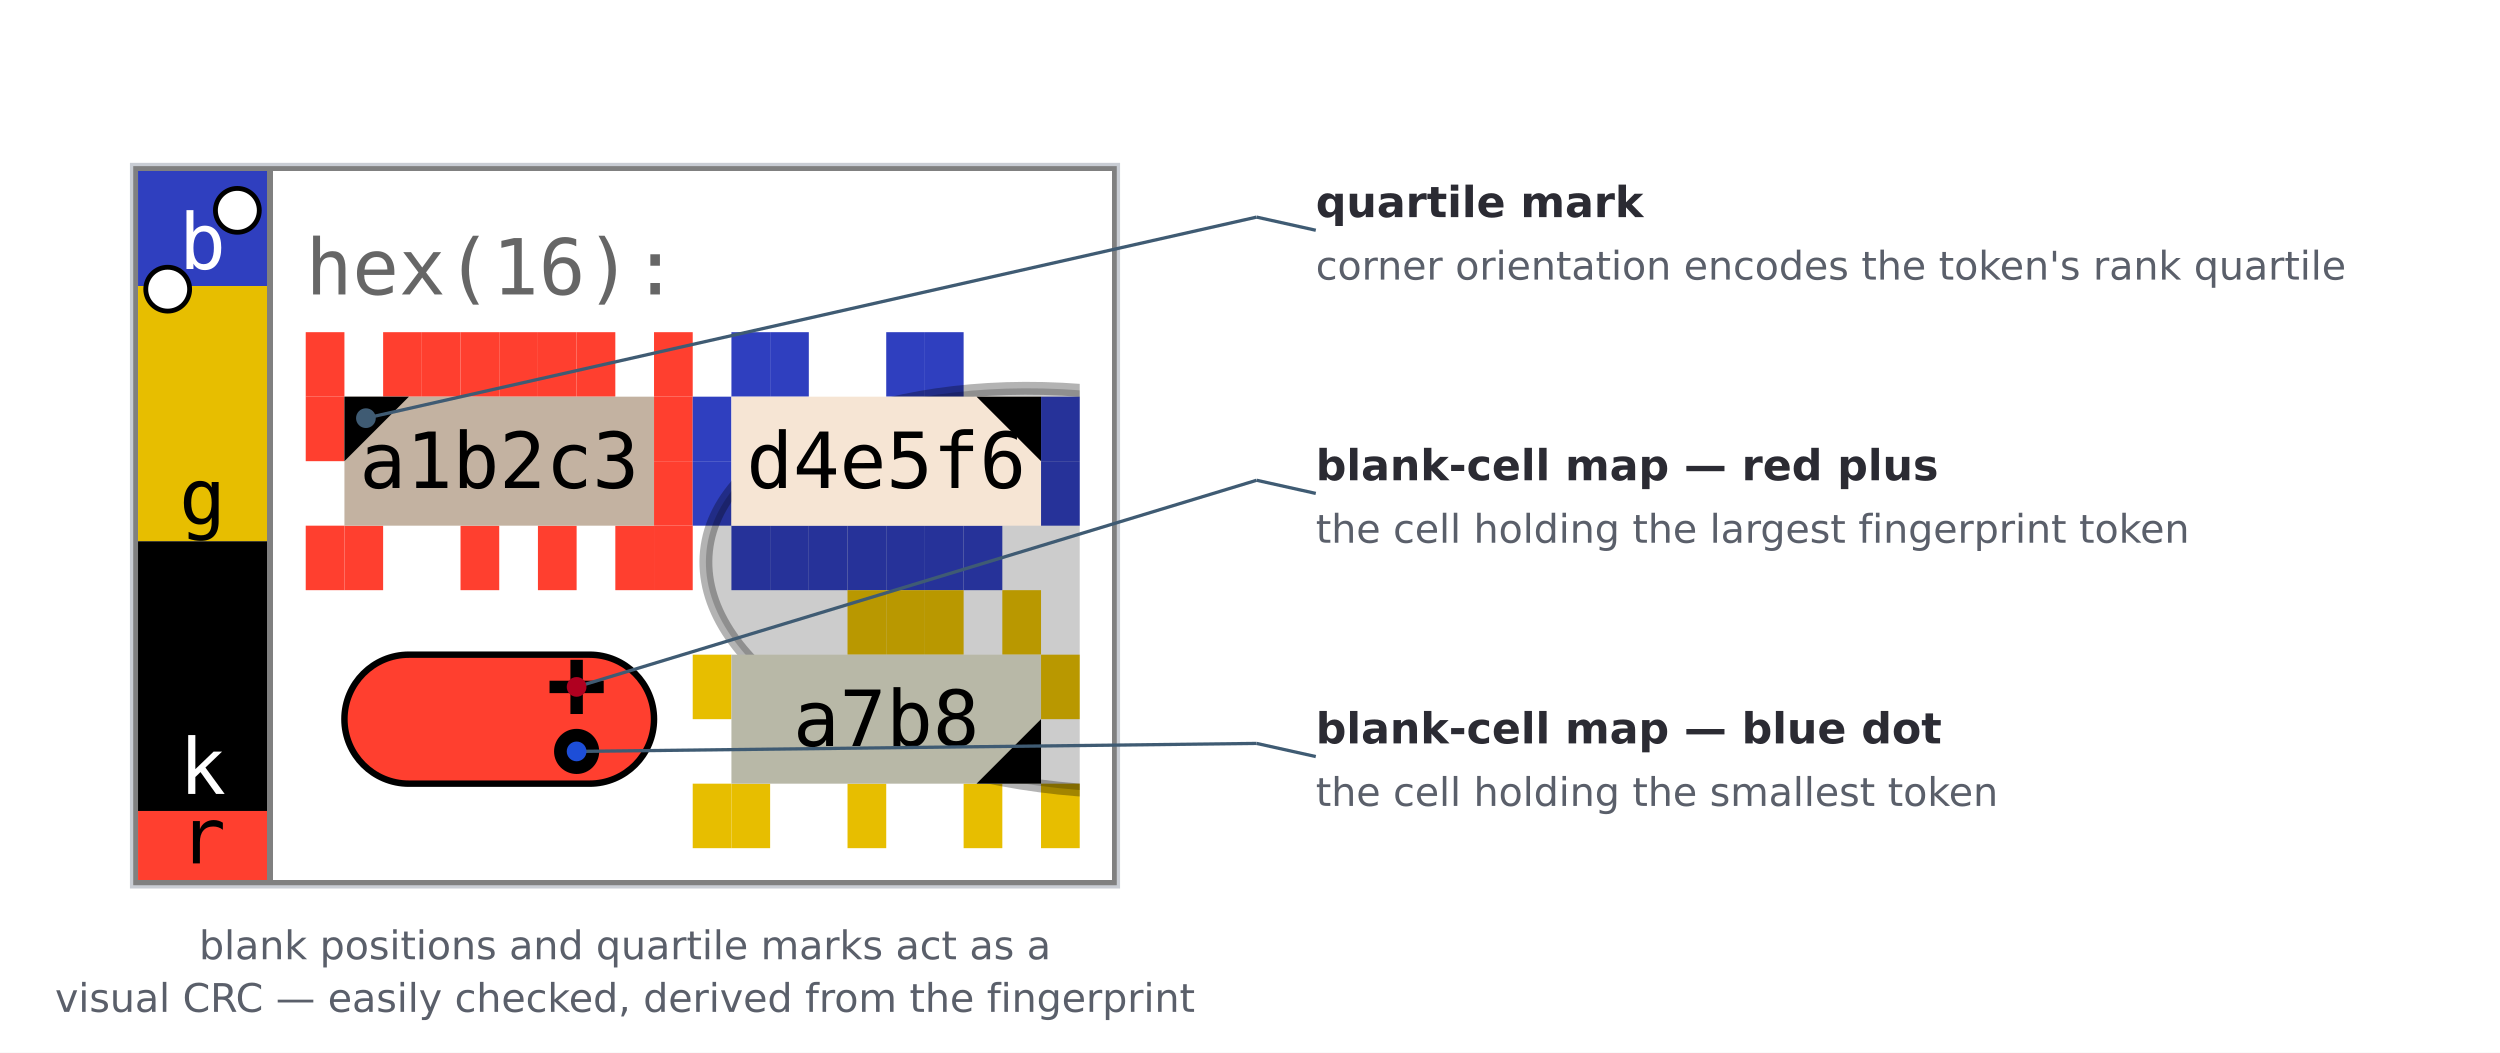
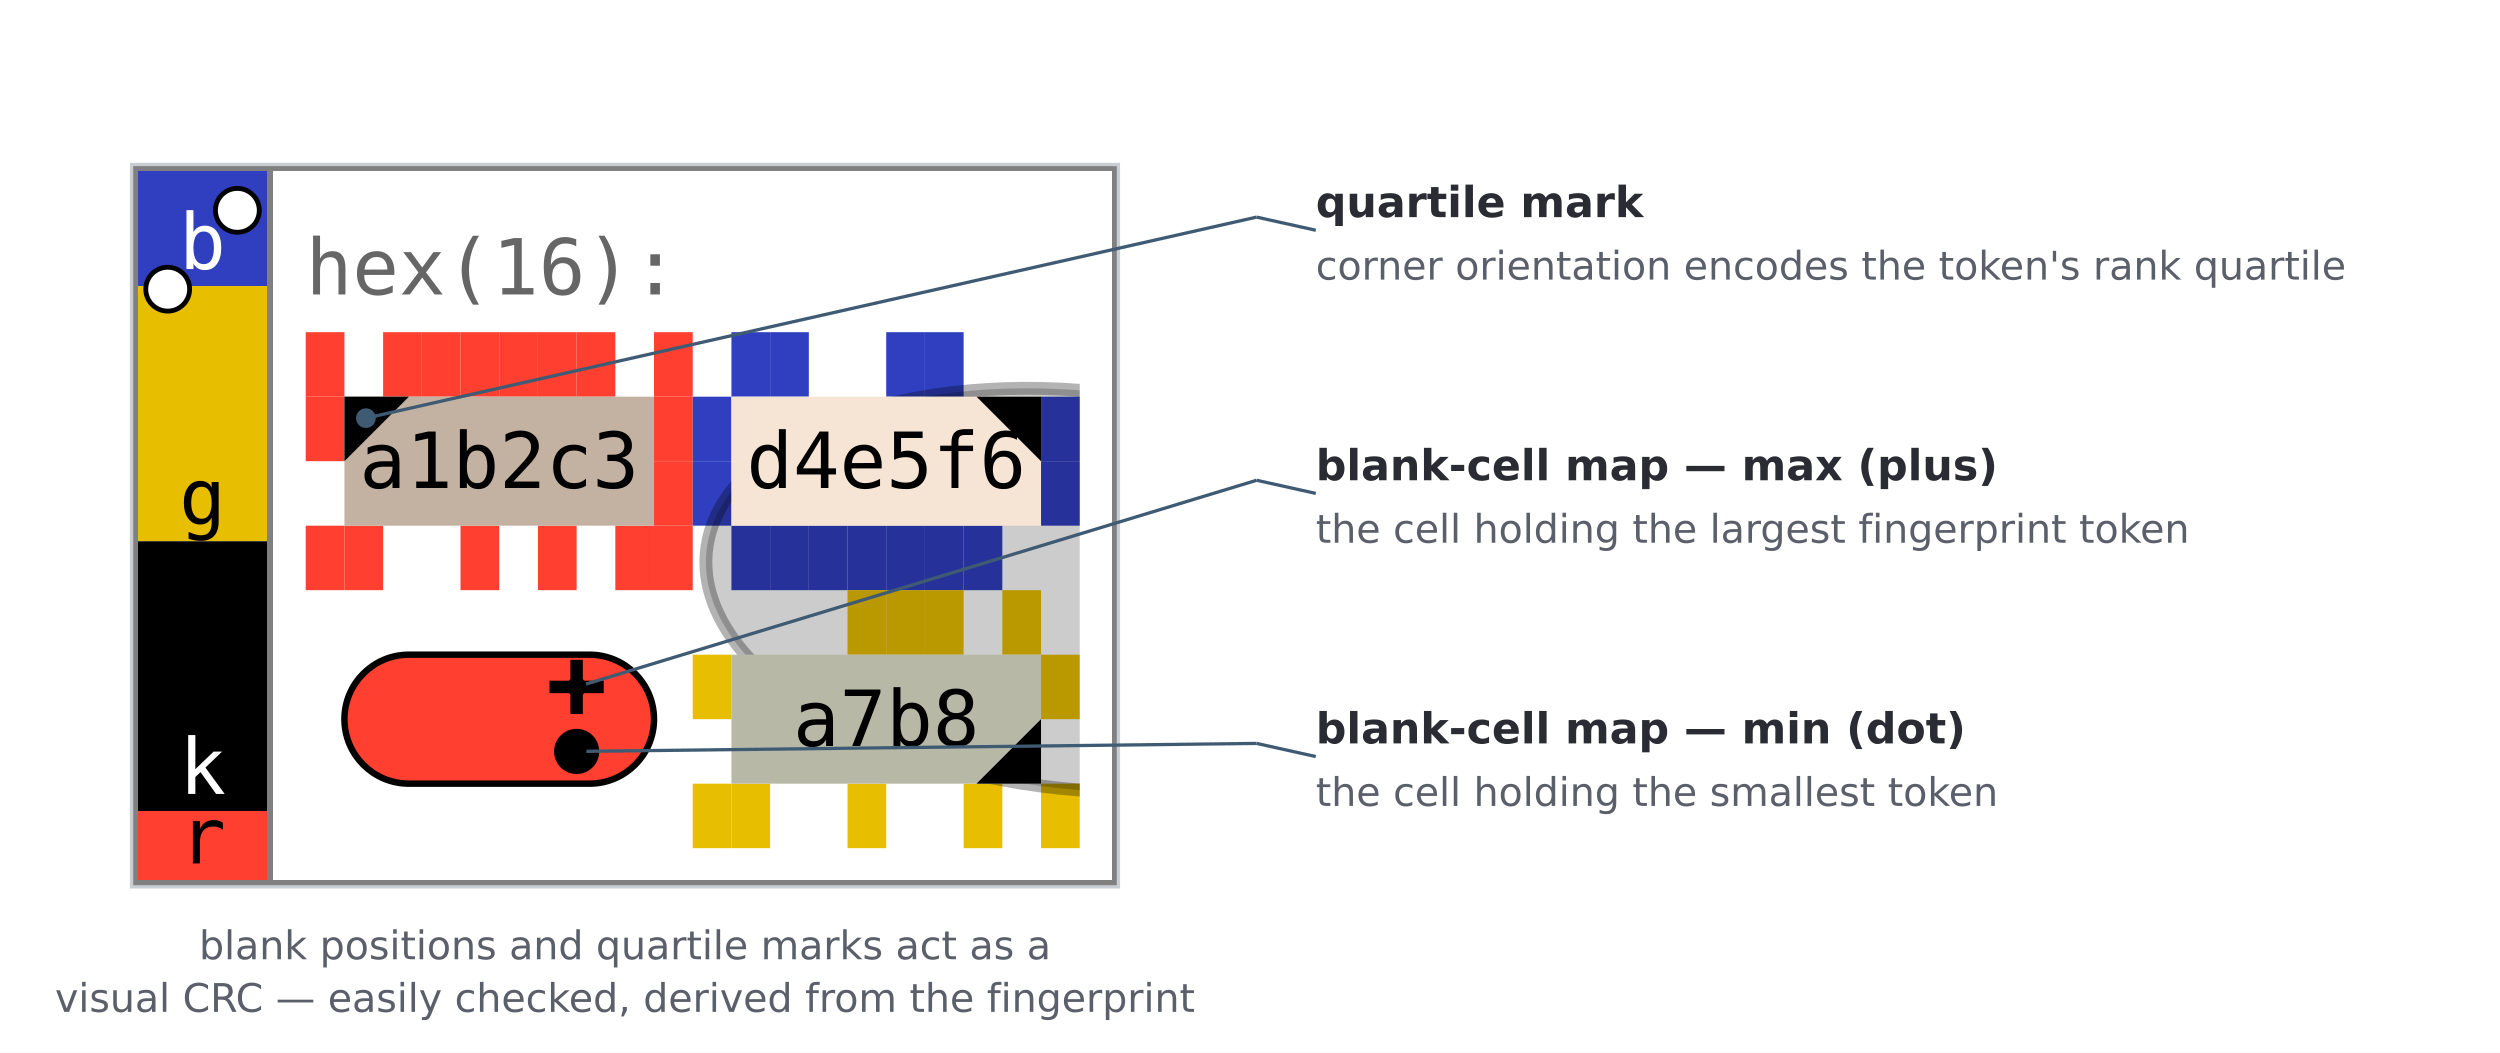
<svg xmlns="http://www.w3.org/2000/svg" width="760.00" height="320.00" viewBox="0 0 760.00 320.00" font-family="'DejaVu Sans', 'Bitstream Vera Sans', Verdana, sans-serif" data-spec-version="v10" data-generator="scripts/spec_figures.py">
  <rect x="0.00" y="0.00" width="760.00" height="320.00" fill="#ffffff" stroke="none" stroke-width="1.0" />
  <svg x="40.00" y="50.00" width="300.00" height="219.61" viewBox="0.000 0.000 153.000 112.000">
    <defs>
      <clipPath id="grid-clip-b2befddfcc66b255-2x2">
        <rect x="27.0" y="26.0" width="120.0" height="80.0" />
      </clipPath>
    </defs>
    <rect x="0" y="0" width="153.0" height="112.0" fill="#ffffff" />
    <g data-channel="grid">
      <rect x="27.0" y="26.0" width="120.0" height="80.0" fill="#ffffff" />
      <g>
        <rect x="27.0" y="26.0" width="6.0" height="10.0" fill="#ff3f2f" />
        <rect x="39.0" y="26.0" width="6.0" height="10.0" fill="#ff3f2f" />
        <rect x="45.0" y="26.0" width="6.0" height="10.0" fill="#ff3f2f" />
        <rect x="51.0" y="26.0" width="6.0" height="10.0" fill="#ff3f2f" />
        <rect x="57.0" y="26.0" width="6.0" height="10.0" fill="#ff3f2f" />
        <rect x="63.0" y="26.0" width="6.0" height="10.0" fill="#ff3f2f" />
        <rect x="69.0" y="26.0" width="6.0" height="10.0" fill="#ff3f2f" />
        <rect x="81.0" y="26.0" width="6.0" height="10.0" fill="#ff3f2f" />
        <rect x="81.0" y="36.0" width="6.0" height="10.0" fill="#ff3f2f" />
        <rect x="81.0" y="46.0" width="6.0" height="10.0" fill="#ff3f2f" />
        <rect x="81.0" y="56.0" width="6.0" height="10.0" fill="#ff3f2f" />
        <rect x="75.0" y="56.0" width="6.0" height="10.0" fill="#ff3f2f" />
        <rect x="63.0" y="56.0" width="6.0" height="10.0" fill="#ff3f2f" />
        <rect x="51.0" y="56.0" width="6.0" height="10.0" fill="#ff3f2f" />
        <rect x="33.0" y="56.0" width="6.0" height="10.0" fill="#ff3f2f" />
        <rect x="27.0" y="56.0" width="6.0" height="10.0" fill="#ff3f2f" />
        <rect x="27.0" y="36.0" width="6.0" height="10.0" fill="#ff3f2f" />
        <rect x="93.0" y="26.0" width="6.0" height="10.0" fill="#2f3fbf" />
        <rect x="99.0" y="26.0" width="6.0" height="10.0" fill="#2f3fbf" />
        <rect x="117.0" y="26.0" width="6.0" height="10.0" fill="#2f3fbf" />
        <rect x="123.0" y="26.0" width="6.0" height="10.0" fill="#2f3fbf" />
        <rect x="141.0" y="36.0" width="6.0" height="10.0" fill="#2f3fbf" />
        <rect x="141.0" y="46.0" width="6.0" height="10.0" fill="#2f3fbf" />
        <rect x="129.0" y="56.0" width="6.0" height="10.0" fill="#2f3fbf" />
        <rect x="123.0" y="56.0" width="6.0" height="10.0" fill="#2f3fbf" />
        <rect x="117.0" y="56.0" width="6.0" height="10.0" fill="#2f3fbf" />
        <rect x="111.0" y="56.0" width="6.0" height="10.0" fill="#2f3fbf" />
        <rect x="105.0" y="56.0" width="6.0" height="10.0" fill="#2f3fbf" />
        <rect x="99.0" y="56.0" width="6.0" height="10.0" fill="#2f3fbf" />
        <rect x="93.0" y="56.0" width="6.0" height="10.0" fill="#2f3fbf" />
        <rect x="87.0" y="46.0" width="6.0" height="10.0" fill="#2f3fbf" />
        <rect x="87.0" y="36.0" width="6.0" height="10.0" fill="#2f3fbf" />
        <rect x="111.0" y="66.0" width="6.0" height="10.0" fill="#e7be00" />
        <rect x="117.0" y="66.0" width="6.0" height="10.0" fill="#e7be00" />
        <rect x="123.0" y="66.0" width="6.0" height="10.0" fill="#e7be00" />
        <rect x="135.0" y="66.0" width="6.0" height="10.0" fill="#e7be00" />
        <rect x="141.0" y="76.0" width="6.0" height="10.0" fill="#e7be00" />
        <rect x="141.0" y="96.0" width="6.0" height="10.0" fill="#e7be00" />
        <rect x="129.0" y="96.0" width="6.0" height="10.0" fill="#e7be00" />
        <rect x="111.0" y="96.0" width="6.0" height="10.0" fill="#e7be00" />
        <rect x="93.0" y="96.0" width="6.0" height="10.0" fill="#e7be00" />
        <rect x="87.0" y="96.0" width="6.0" height="10.0" fill="#e7be00" />
        <rect x="87.0" y="76.0" width="6.0" height="10.0" fill="#e7be00" />
      </g>
      <g clip-path="url(#grid-clip-b2befddfcc66b255-2x2)" data-channel="ellipse" data-ellipse-anchor-x="147.0" data-ellipse-anchor-y="66.0" data-ellipse-rx="30.86382996324338" data-ellipse-ry="58.18590894709817" data-ellipse-rotation-deg="96.0">
        <ellipse cx="147.0" cy="66.0" rx="30.864" ry="58.186" transform="rotate(96.0 147.0 66.0)" fill="#000000" stroke="#000000" fill-opacity="0.2" stroke-opacity="0.3" stroke-width="2.0" />
      </g>
      <g>
        <g data-channel="cell" data-cell-index="0" data-cell-row="0" data-cell-col="0" data-cell-quartile="1">
          <rect x="33.0" y="36.0" width="48.0" height="20.0" fill="#c3b2a1" />
          <text x="57.0" y="46.0" fill="#000000" style="font-family: &quot;JetBrains Mono&quot;, &quot;Menlo&quot;, &quot;Consolas&quot;, &quot;DejaVu Sans Mono&quot;, &quot;Liberation Mono&quot;, &quot;Roboto Mono&quot;, &quot;Noto Sans Mono&quot;, monospace; font-size: 12.0px;" text-anchor="middle" dominant-baseline="central">a1b2c3</text>
          <polygon points="33.0,36.0 43.0,36.0 33.0,46.0" fill="#000000" />
        </g>
        <g data-channel="cell" data-cell-index="1" data-cell-row="0" data-cell-col="1" data-cell-quartile="2">
          <rect x="93.0" y="36.0" width="48.0" height="20.0" fill="#f6e5d4" />
          <text x="117.0" y="46.0" fill="#000000" style="font-family: &quot;JetBrains Mono&quot;, &quot;Menlo&quot;, &quot;Consolas&quot;, &quot;DejaVu Sans Mono&quot;, &quot;Liberation Mono&quot;, &quot;Roboto Mono&quot;, &quot;Noto Sans Mono&quot;, monospace; font-size: 12.0px;" text-anchor="middle" dominant-baseline="central">d4e5f6</text>
          <polygon points="141.0,36.0 131.0,36.0 141.0,46.0" fill="#000000" />
        </g>
        <g data-channel="cell" data-cell-index="2" data-cell-row="1" data-cell-col="0" data-cell-blank="true" data-cell-blank-map="true">
          <rect x="33.0" y="76.0" width="48.0" height="20.0" rx="10.0" ry="10.0" fill="#ff3f2f" stroke="#000000" stroke-width="1" />
          <circle cx="69.0" cy="91.0" r="3.5" fill="#000000" data-blank-map-min="1,1" />
          <path d="M 64.8,81.0 H 73.2 M 69.0,76.8 V 85.2" fill="none" stroke="#000000" stroke-width="1.925" stroke-linecap="butt" data-blank-map-max="0,1" />
        </g>
        <g data-channel="cell" data-cell-index="3" data-cell-row="1" data-cell-col="1" data-cell-quartile="3">
          <rect x="93.0" y="76.0" width="48.0" height="20.0" fill="#b8b8a7" />
          <text x="117.0" y="86.0" fill="#000000" style="font-family: &quot;JetBrains Mono&quot;, &quot;Menlo&quot;, &quot;Consolas&quot;, &quot;DejaVu Sans Mono&quot;, &quot;Liberation Mono&quot;, &quot;Roboto Mono&quot;, &quot;Noto Sans Mono&quot;, monospace; font-size: 12.0px;" text-anchor="middle" dominant-baseline="central">a7b8</text>
          <polygon points="141.0,96.0 141.0,86.0 131.0,96.0" fill="#000000" />
        </g>
      </g>
    </g>
    <g data-channel="color-bar" data-bar-slots="9" data-bar-marker-left="1" data-bar-marker-right="0">
      <g data-color-bar-rank="0" data-color-bar-band="B">
        <rect x="1" y="1" width="20.0" height="17.843" fill="#2f3fbf" />
        <text x="11.0" y="16.203" fill="#ffffff" style="font-family: &quot;JetBrains Mono&quot;, &quot;Menlo&quot;, &quot;Consolas&quot;, &quot;DejaVu Sans Mono&quot;, &quot;Liberation Mono&quot;, &quot;Roboto Mono&quot;, &quot;Noto Sans Mono&quot;, monospace; font-size: 12.0px;" text-anchor="middle" data-color-bar-letter="true">b</text>
      </g>
      <g data-color-bar-rank="1" data-color-bar-band="G">
        <rect x="1" y="18.843" width="20.0" height="39.573" fill="#e7be00" />
        <text x="11.0" y="55.776" fill="#000000" style="font-family: &quot;JetBrains Mono&quot;, &quot;Menlo&quot;, &quot;Consolas&quot;, &quot;DejaVu Sans Mono&quot;, &quot;Liberation Mono&quot;, &quot;Roboto Mono&quot;, &quot;Noto Sans Mono&quot;, monospace; font-size: 12.0px;" text-anchor="middle" data-color-bar-letter="true">g</text>
      </g>
      <g data-color-bar-rank="2" data-color-bar-band="K">
        <rect x="1" y="58.416" width="20.0" height="41.817" fill="#000000" />
        <text x="11.0" y="97.593" fill="#ffffff" style="font-family: &quot;JetBrains Mono&quot;, &quot;Menlo&quot;, &quot;Consolas&quot;, &quot;DejaVu Sans Mono&quot;, &quot;Liberation Mono&quot;, &quot;Roboto Mono&quot;, &quot;Noto Sans Mono&quot;, monospace; font-size: 12.0px;" text-anchor="middle" data-color-bar-letter="true">k</text>
      </g>
      <g data-color-bar-rank="3" data-color-bar-band="R">
        <rect x="1" y="100.233" width="20.0" height="10.767" fill="#ff3f2f" />
        <text x="11.0" y="108.36" fill="#000000" style="font-family: &quot;JetBrains Mono&quot;, &quot;Menlo&quot;, &quot;Consolas&quot;, &quot;DejaVu Sans Mono&quot;, &quot;Liberation Mono&quot;, &quot;Roboto Mono&quot;, &quot;Noto Sans Mono&quot;, monospace; font-size: 12.0px;" text-anchor="middle" data-color-bar-letter="true">r</text>
      </g>
      <circle cx="5.6" cy="19.333" r="3.4" fill="#ffffff" stroke="#000000" stroke-width="0.75" data-bar-marker="left" />
      <circle cx="16.4" cy="7.111" r="3.4" fill="#ffffff" stroke="#000000" stroke-width="0.75" data-bar-marker="right" />
    </g>
    <g data-channel="label-top">
      <text x="27.0" y="16.0" fill="#666666" style="font-family: &quot;JetBrains Mono&quot;, &quot;Menlo&quot;, &quot;Consolas&quot;, &quot;DejaVu Sans Mono&quot;, &quot;Liberation Mono&quot;, &quot;Roboto Mono&quot;, &quot;Noto Sans Mono&quot;, monospace; font-size: 12.0px;" dominant-baseline="central">hex(16):</text>
    </g>
    <line x1="0" y1="0.5" x2="153.0" y2="0.5" stroke="#808080" stroke-width="1" shape-rendering="crispEdges" />
    <line x1="152.5" y1="0" x2="152.5" y2="112.0" stroke="#808080" stroke-width="1" shape-rendering="crispEdges" />
    <line x1="0" y1="111.5" x2="153.0" y2="111.5" stroke="#808080" stroke-width="1" shape-rendering="crispEdges" />
    <line x1="0.5" y1="0" x2="0.5" y2="112.0" stroke="#808080" stroke-width="1" shape-rendering="crispEdges" />
    <line x1="21.5" y1="0" x2="21.5" y2="112.0" stroke="#808080" stroke-width="1" shape-rendering="crispEdges" />
  </svg>
  <rect x="40.00" y="50.00" width="300.00" height="219.61" fill="none" stroke="#c9cdd4" stroke-width="1" />
  <line x1="111.24" y1="127.12" x2="382.00" y2="66.00" stroke="#3f5b73" stroke-width="1.0" />
  <line x1="382.00" y1="66.00" x2="400.00" y2="70.00" stroke="#3f5b73" stroke-width="1.0" />
  <circle cx="111.24" cy="127.12" r="2.6" fill="#3f5b73" />
  <text x="400.00" y="66.00" font-family="'DejaVu Sans', 'Bitstream Vera Sans', Verdana, sans-serif" font-size="13px" font-weight="bold" text-anchor="start" fill="#2b2b33">quartile mark</text>
  <text x="400.00" y="85.00" font-family="'DejaVu Sans', 'Bitstream Vera Sans', Verdana, sans-serif" font-size="12px" font-weight="normal" text-anchor="start" fill="#5a5f6a">corner orientation encodes the token's rank quartile</text>
  <circle cx="111.24" cy="127.12" r="3.0" fill="#3f5b73" />
  <line x1="175.29" y1="208.82" x2="382.00" y2="146.00" stroke="#3f5b73" stroke-width="1.0" />
  <line x1="382.00" y1="146.00" x2="400.00" y2="150.00" stroke="#3f5b73" stroke-width="1.0" />
  <circle cx="175.29" cy="208.82" r="2.6" fill="#3f5b73" />
-   <text x="400.00" y="146.00" font-family="'DejaVu Sans', 'Bitstream Vera Sans', Verdana, sans-serif" font-size="13px" font-weight="bold" text-anchor="start" fill="#2b2b33">blank-cell map — red plus</text>
+   <text x="400.00" y="146.00" font-family="'DejaVu Sans', 'Bitstream Vera Sans', Verdana, sans-serif" font-size="13px" font-weight="bold" text-anchor="start" fill="#2b2b33">blank-cell map — max (plus)</text>
  <text x="400.00" y="165.00" font-family="'DejaVu Sans', 'Bitstream Vera Sans', Verdana, sans-serif" font-size="12px" font-weight="normal" text-anchor="start" fill="#5a5f6a">the cell holding the largest fingerprint token</text>
-   <circle cx="175.29" cy="208.82" r="3.0" fill="#b00020" />
+   <circle cx="175.29" cy="208.82" r="3.0" fill="#000000" />
  <line x1="175.29" y1="228.43" x2="382.00" y2="226.00" stroke="#3f5b73" stroke-width="1.0" />
  <line x1="382.00" y1="226.00" x2="400.00" y2="230.00" stroke="#3f5b73" stroke-width="1.0" />
  <circle cx="175.29" cy="228.43" r="2.6" fill="#3f5b73" />
-   <text x="400.00" y="226.00" font-family="'DejaVu Sans', 'Bitstream Vera Sans', Verdana, sans-serif" font-size="13px" font-weight="bold" text-anchor="start" fill="#2b2b33">blank-cell map — blue dot</text>
+   <text x="400.00" y="226.00" font-family="'DejaVu Sans', 'Bitstream Vera Sans', Verdana, sans-serif" font-size="13px" font-weight="bold" text-anchor="start" fill="#2b2b33">blank-cell map — min (dot)</text>
  <text x="400.00" y="245.00" font-family="'DejaVu Sans', 'Bitstream Vera Sans', Verdana, sans-serif" font-size="12px" font-weight="normal" text-anchor="start" fill="#5a5f6a">the cell holding the smallest token</text>
-   <circle cx="175.29" cy="228.43" r="3.0" fill="#1d4ed8" />
+   <circle cx="175.29" cy="228.43" r="3.0" fill="#000000" />
  <text x="190.00" y="291.61" font-family="'DejaVu Sans', 'Bitstream Vera Sans', Verdana, sans-serif" font-size="12px" font-weight="normal" text-anchor="middle" fill="#5a5f6a">blank positions and quartile marks act as a</text>
  <text x="190.00" y="307.61" font-family="'DejaVu Sans', 'Bitstream Vera Sans', Verdana, sans-serif" font-size="12px" font-weight="normal" text-anchor="middle" fill="#5a5f6a">visual CRC — easily checked, derived from the fingerprint</text>
</svg>
